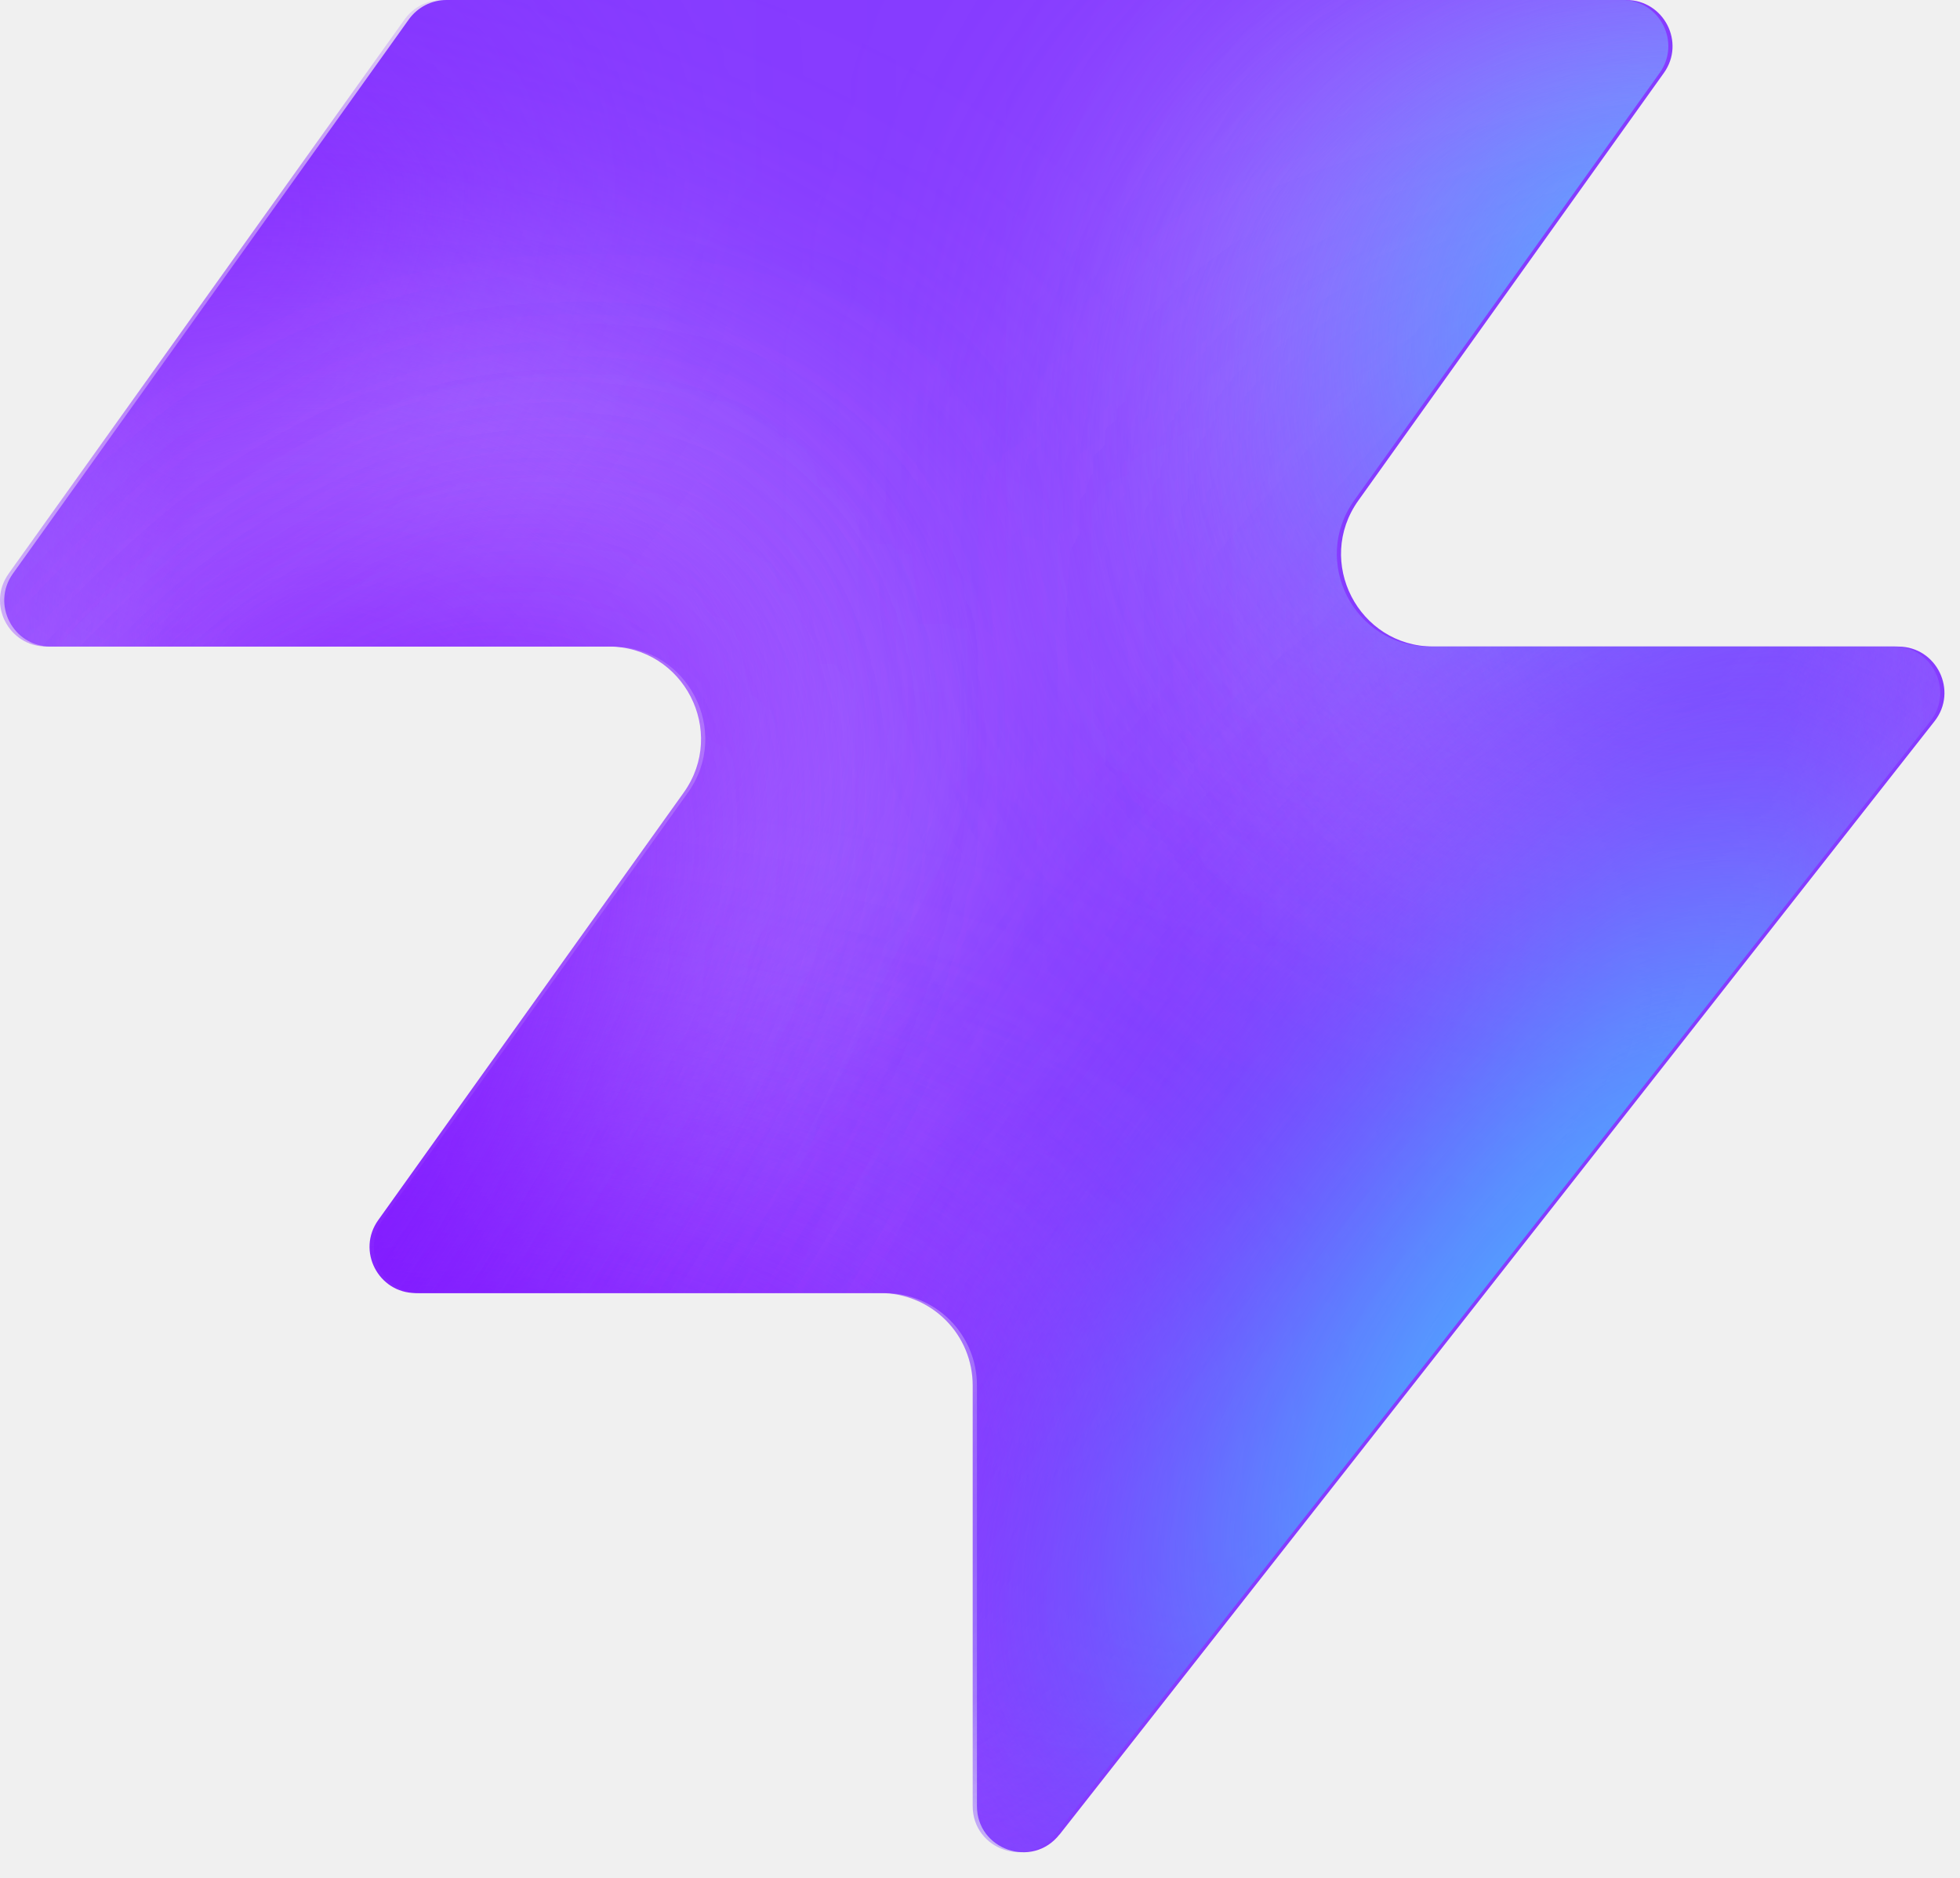
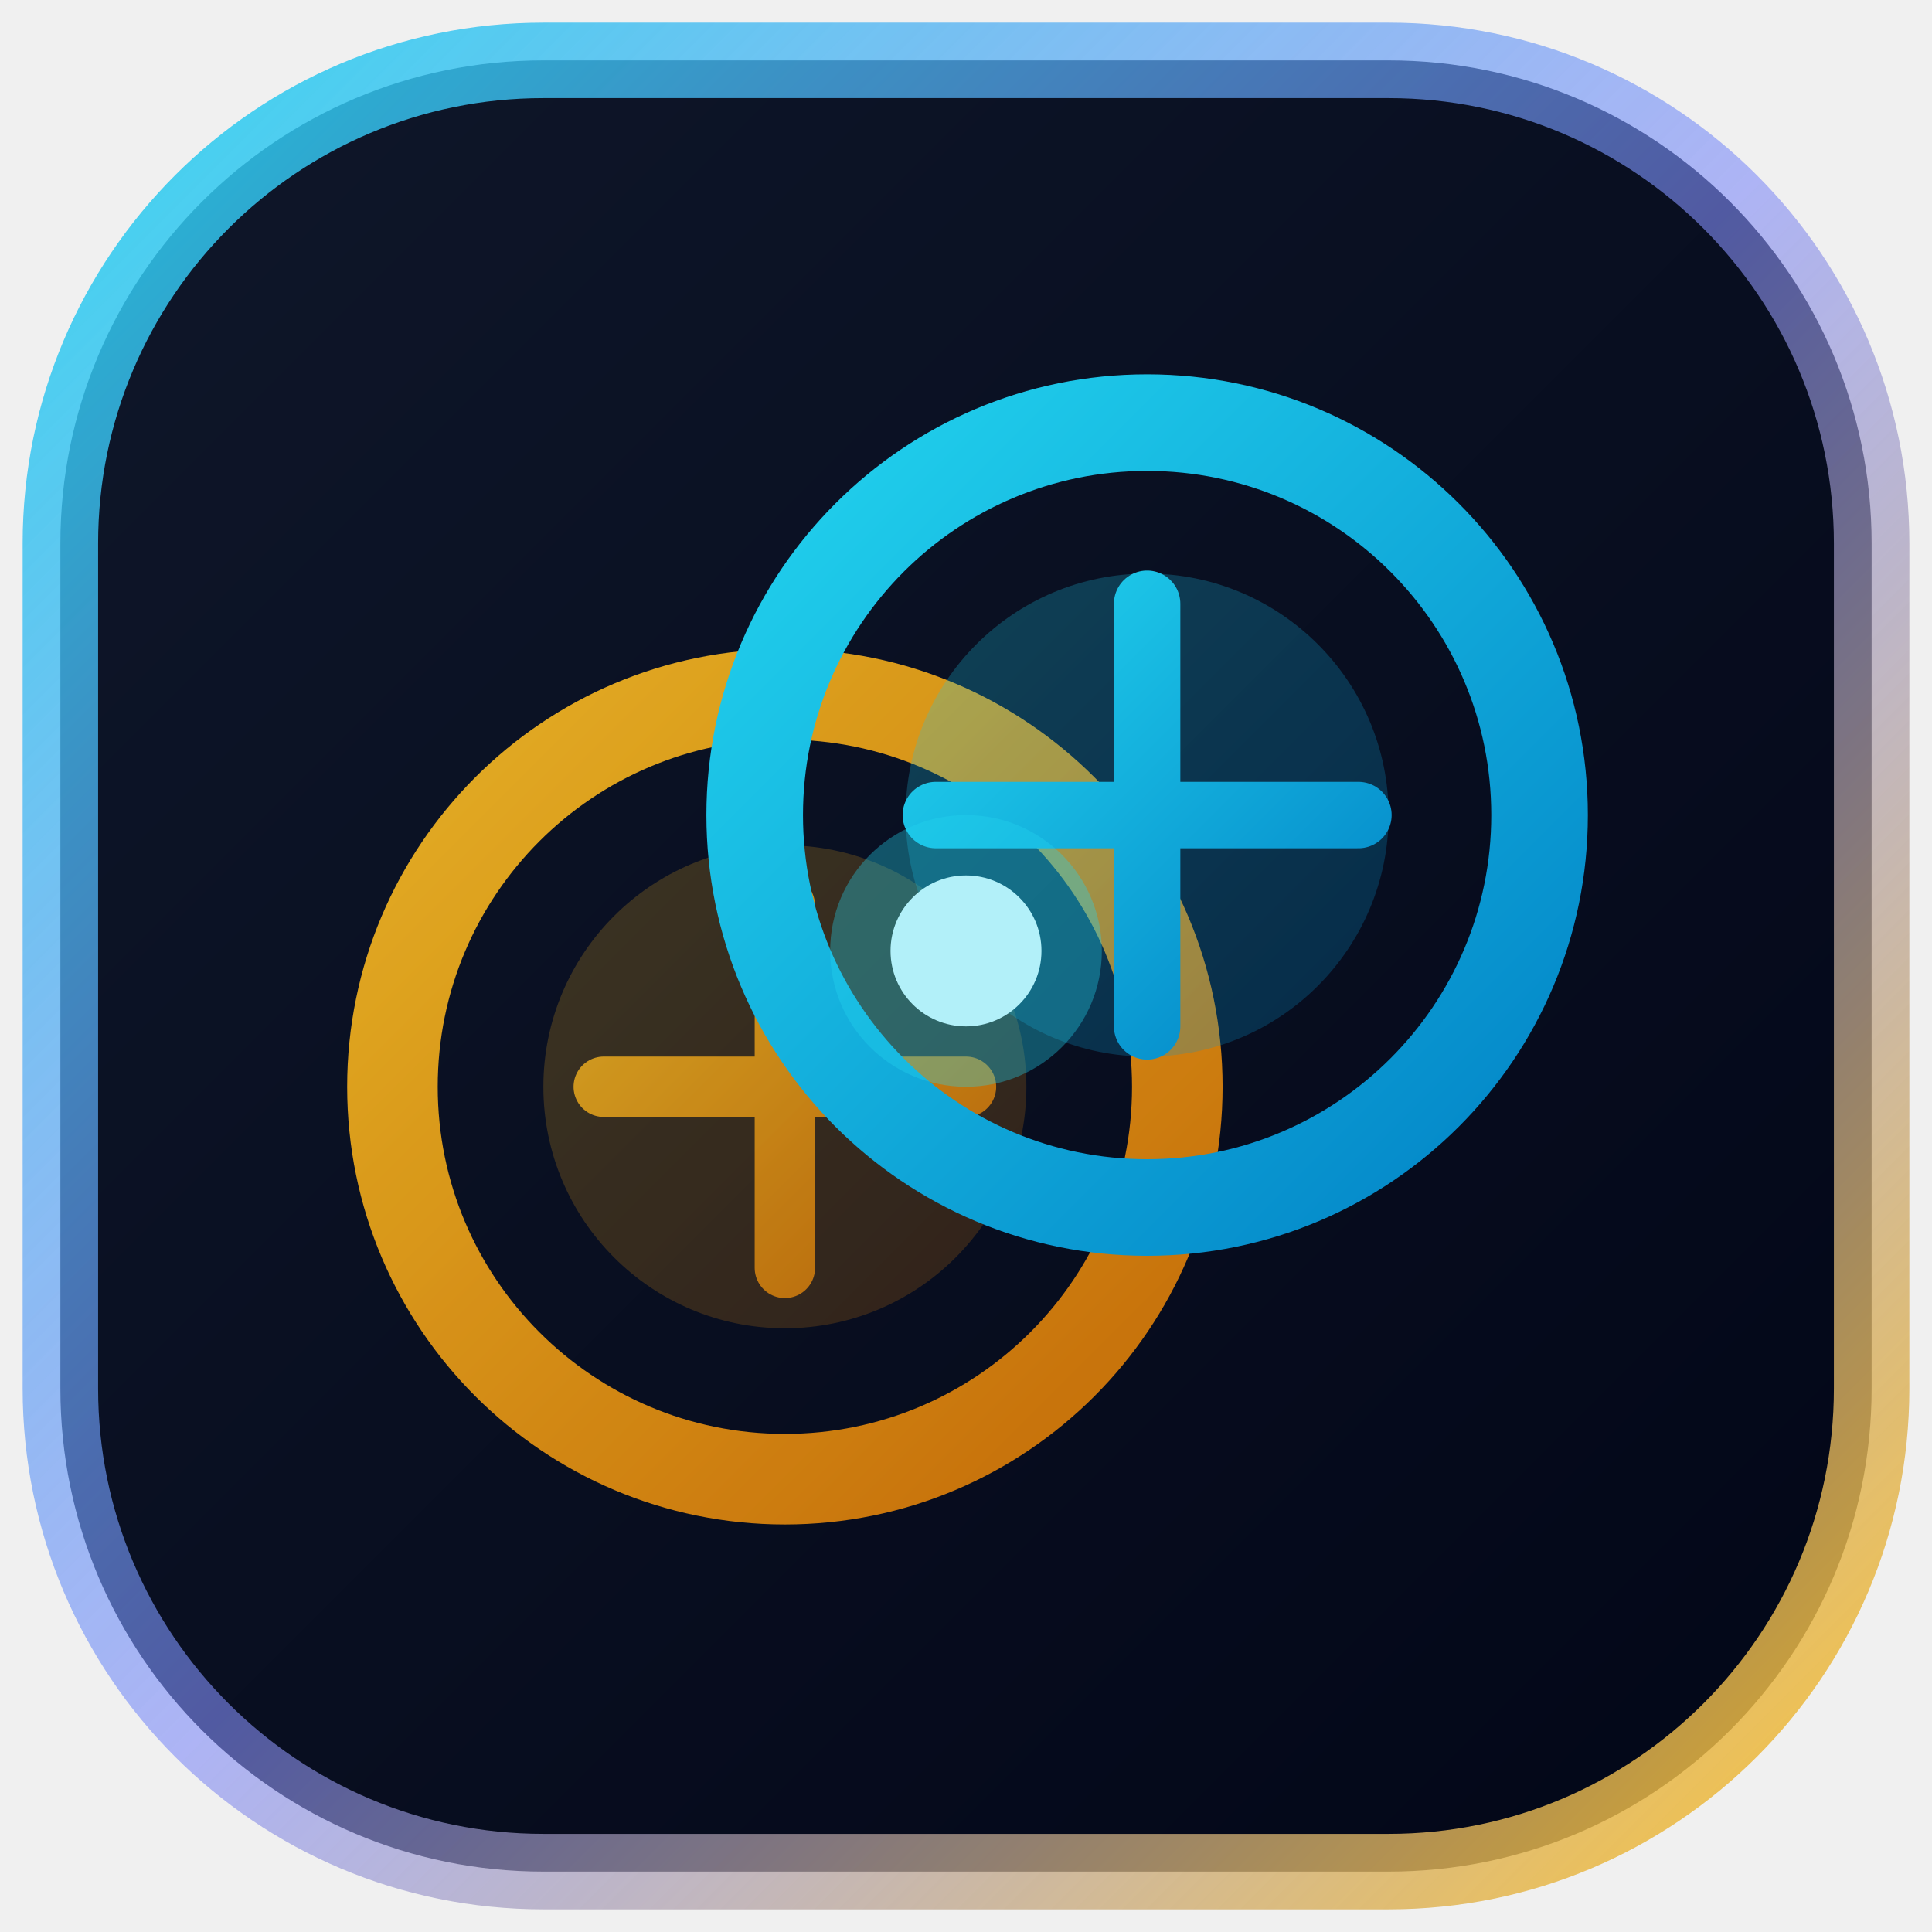
- <svg xmlns="http://www.w3.org/2000/svg" width="48" height="46" fill="none" viewBox="0 0 48 46">
-   <path fill="#863bff" d="M25.946 44.938c-.664.845-2.021.375-2.021-.698V33.937a2.26 2.26 0 0 0-2.262-2.262H10.287c-.92 0-1.456-1.04-.92-1.788l7.48-10.471c1.07-1.497 0-3.578-1.842-3.578H1.237c-.92 0-1.456-1.04-.92-1.788L10.013.474c.214-.297.556-.474.92-.474h28.894c.92 0 1.456 1.04.92 1.788l-7.48 10.471c-1.07 1.498 0 3.579 1.842 3.579h11.377c.943 0 1.473 1.088.89 1.83L25.947 44.94z" style="fill:#863bff;fill:color(display-p3 .525 .23 1);fill-opacity:1" />
-   <mask id="a" width="48" height="46" x="0" y="0" maskUnits="userSpaceOnUse" style="mask-type:alpha">
-     <path fill="#000" d="M25.842 44.938c-.664.844-2.021.375-2.021-.698V33.937a2.26 2.26 0 0 0-2.262-2.262H10.183c-.92 0-1.456-1.04-.92-1.788l7.48-10.471c1.07-1.498 0-3.579-1.842-3.579H1.133c-.92 0-1.456-1.04-.92-1.787L9.91.473c.214-.297.556-.474.92-.474h28.894c.92 0 1.456 1.04.92 1.788l-7.48 10.471c-1.07 1.498 0 3.578 1.842 3.578h11.377c.943 0 1.473 1.088.89 1.832L25.843 44.94z" style="fill:#000;fill-opacity:1" />
-   </mask>
-   <g mask="url(#a)">
-     <g filter="url(#b)">
-       <ellipse cx="5.508" cy="14.704" fill="#ede6ff" rx="5.508" ry="14.704" style="fill:#ede6ff;fill:color(display-p3 .927 .903 1);fill-opacity:1" transform="matrix(.00324 1 1 -.00324 -4.47 31.516)" />
-     </g>
-     <g filter="url(#c)">
-       <ellipse cx="10.399" cy="29.851" fill="#ede6ff" rx="10.399" ry="29.851" style="fill:#ede6ff;fill:color(display-p3 .927 .903 1);fill-opacity:1" transform="matrix(.00324 1 1 -.00324 -39.328 7.883)" />
-     </g>
-     <g filter="url(#d)">
-       <ellipse cx="5.508" cy="30.487" fill="#7e14ff" rx="5.508" ry="30.487" style="fill:#7e14ff;fill:color(display-p3 .492 .077 1);fill-opacity:1" transform="rotate(89.814 -25.913 -14.639)scale(1 -1)" />
-     </g>
-     <g filter="url(#e)">
-       <ellipse cx="5.508" cy="30.599" fill="#7e14ff" rx="5.508" ry="30.599" style="fill:#7e14ff;fill:color(display-p3 .492 .077 1);fill-opacity:1" transform="rotate(89.814 -32.644 -3.334)scale(1 -1)" />
-     </g>
-     <g filter="url(#f)">
-       <ellipse cx="5.508" cy="30.599" fill="#7e14ff" rx="5.508" ry="30.599" style="fill:#7e14ff;fill:color(display-p3 .492 .077 1);fill-opacity:1" transform="matrix(.00324 1 1 -.00324 -34.34 30.47)" />
-     </g>
-     <g filter="url(#g)">
-       <ellipse cx="14.072" cy="22.078" fill="#ede6ff" rx="14.072" ry="22.078" style="fill:#ede6ff;fill:color(display-p3 .927 .903 1);fill-opacity:1" transform="rotate(93.35 24.506 48.493)scale(-1 1)" />
-     </g>
-     <g filter="url(#h)">
-       <ellipse cx="3.47" cy="21.501" fill="#7e14ff" rx="3.47" ry="21.501" style="fill:#7e14ff;fill:color(display-p3 .492 .077 1);fill-opacity:1" transform="rotate(89.009 28.708 47.59)scale(-1 1)" />
-     </g>
-     <g filter="url(#i)">
-       <ellipse cx="3.47" cy="21.501" fill="#7e14ff" rx="3.47" ry="21.501" style="fill:#7e14ff;fill:color(display-p3 .492 .077 1);fill-opacity:1" transform="rotate(89.009 28.708 47.59)scale(-1 1)" />
-     </g>
-     <g filter="url(#j)">
-       <ellipse cx=".387" cy="8.972" fill="#7e14ff" rx="4.407" ry="29.108" style="fill:#7e14ff;fill:color(display-p3 .492 .077 1);fill-opacity:1" transform="rotate(39.51 .387 8.972)" />
-     </g>
-     <g filter="url(#k)">
-       <ellipse cx="47.523" cy="-6.092" fill="#7e14ff" rx="4.407" ry="29.108" style="fill:#7e14ff;fill:color(display-p3 .492 .077 1);fill-opacity:1" transform="rotate(37.892 47.523 -6.092)" />
-     </g>
-     <g filter="url(#l)">
-       <ellipse cx="41.412" cy="6.333" fill="#47bfff" rx="5.971" ry="9.665" style="fill:#47bfff;fill:color(display-p3 .28 .748 1);fill-opacity:1" transform="rotate(37.892 41.412 6.333)" />
-     </g>
-     <g filter="url(#m)">
-       <ellipse cx="-1.879" cy="38.332" fill="#7e14ff" rx="4.407" ry="29.108" style="fill:#7e14ff;fill:color(display-p3 .492 .077 1);fill-opacity:1" transform="rotate(37.892 -1.88 38.332)" />
-     </g>
-     <g filter="url(#n)">
-       <ellipse cx="-1.879" cy="38.332" fill="#7e14ff" rx="4.407" ry="29.108" style="fill:#7e14ff;fill:color(display-p3 .492 .077 1);fill-opacity:1" transform="rotate(37.892 -1.88 38.332)" />
-     </g>
-     <g filter="url(#o)">
-       <ellipse cx="35.651" cy="29.907" fill="#7e14ff" rx="4.407" ry="29.108" style="fill:#7e14ff;fill:color(display-p3 .492 .077 1);fill-opacity:1" transform="rotate(37.892 35.651 29.907)" />
-     </g>
-     <g filter="url(#p)">
-       <ellipse cx="38.418" cy="32.4" fill="#47bfff" rx="5.971" ry="15.297" style="fill:#47bfff;fill:color(display-p3 .28 .748 1);fill-opacity:1" transform="rotate(37.892 38.418 32.4)" />
-     </g>
-   </g>
+ <svg xmlns="http://www.w3.org/2000/svg" viewBox="0 0 64 64" width="64" height="64">
  <defs>
-     <filter id="b" width="60.045" height="41.654" x="-19.77" y="16.149" color-interpolation-filters="sRGB" filterUnits="userSpaceOnUse">
-       <feFlood flood-opacity="0" result="BackgroundImageFix" />
-       <feBlend in="SourceGraphic" in2="BackgroundImageFix" result="shape" />
-       <feGaussianBlur result="effect1_foregroundBlur_2002_17158" stdDeviation="7.659" />
-     </filter>
-     <filter id="c" width="90.34" height="51.437" x="-54.613" y="-7.533" color-interpolation-filters="sRGB" filterUnits="userSpaceOnUse">
-       <feFlood flood-opacity="0" result="BackgroundImageFix" />
-       <feBlend in="SourceGraphic" in2="BackgroundImageFix" result="shape" />
-       <feGaussianBlur result="effect1_foregroundBlur_2002_17158" stdDeviation="7.659" />
-     </filter>
-     <filter id="d" width="79.355" height="29.4" x="-49.64" y="2.03" color-interpolation-filters="sRGB" filterUnits="userSpaceOnUse">
-       <feFlood flood-opacity="0" result="BackgroundImageFix" />
-       <feBlend in="SourceGraphic" in2="BackgroundImageFix" result="shape" />
-       <feGaussianBlur result="effect1_foregroundBlur_2002_17158" stdDeviation="4.596" />
-     </filter>
-     <filter id="e" width="79.579" height="29.4" x="-45.045" y="20.029" color-interpolation-filters="sRGB" filterUnits="userSpaceOnUse">
-       <feFlood flood-opacity="0" result="BackgroundImageFix" />
-       <feBlend in="SourceGraphic" in2="BackgroundImageFix" result="shape" />
-       <feGaussianBlur result="effect1_foregroundBlur_2002_17158" stdDeviation="4.596" />
-     </filter>
-     <filter id="f" width="79.579" height="29.4" x="-43.513" y="21.178" color-interpolation-filters="sRGB" filterUnits="userSpaceOnUse">
-       <feFlood flood-opacity="0" result="BackgroundImageFix" />
-       <feBlend in="SourceGraphic" in2="BackgroundImageFix" result="shape" />
-       <feGaussianBlur result="effect1_foregroundBlur_2002_17158" stdDeviation="4.596" />
-     </filter>
-     <filter id="g" width="74.749" height="58.852" x="15.756" y="-17.901" color-interpolation-filters="sRGB" filterUnits="userSpaceOnUse">
-       <feFlood flood-opacity="0" result="BackgroundImageFix" />
-       <feBlend in="SourceGraphic" in2="BackgroundImageFix" result="shape" />
-       <feGaussianBlur result="effect1_foregroundBlur_2002_17158" stdDeviation="7.659" />
-     </filter>
-     <filter id="h" width="61.377" height="25.362" x="23.548" y="2.284" color-interpolation-filters="sRGB" filterUnits="userSpaceOnUse">
-       <feFlood flood-opacity="0" result="BackgroundImageFix" />
-       <feBlend in="SourceGraphic" in2="BackgroundImageFix" result="shape" />
-       <feGaussianBlur result="effect1_foregroundBlur_2002_17158" stdDeviation="4.596" />
-     </filter>
-     <filter id="i" width="61.377" height="25.362" x="23.548" y="2.284" color-interpolation-filters="sRGB" filterUnits="userSpaceOnUse">
-       <feFlood flood-opacity="0" result="BackgroundImageFix" />
-       <feBlend in="SourceGraphic" in2="BackgroundImageFix" result="shape" />
-       <feGaussianBlur result="effect1_foregroundBlur_2002_17158" stdDeviation="4.596" />
-     </filter>
-     <filter id="j" width="56.045" height="63.649" x="-27.636" y="-22.853" color-interpolation-filters="sRGB" filterUnits="userSpaceOnUse">
-       <feFlood flood-opacity="0" result="BackgroundImageFix" />
-       <feBlend in="SourceGraphic" in2="BackgroundImageFix" result="shape" />
-       <feGaussianBlur result="effect1_foregroundBlur_2002_17158" stdDeviation="4.596" />
-     </filter>
-     <filter id="k" width="54.814" height="64.646" x="20.116" y="-38.415" color-interpolation-filters="sRGB" filterUnits="userSpaceOnUse">
-       <feFlood flood-opacity="0" result="BackgroundImageFix" />
-       <feBlend in="SourceGraphic" in2="BackgroundImageFix" result="shape" />
-       <feGaussianBlur result="effect1_foregroundBlur_2002_17158" stdDeviation="4.596" />
-     </filter>
-     <filter id="l" width="33.541" height="35.313" x="24.641" y="-11.323" color-interpolation-filters="sRGB" filterUnits="userSpaceOnUse">
-       <feFlood flood-opacity="0" result="BackgroundImageFix" />
-       <feBlend in="SourceGraphic" in2="BackgroundImageFix" result="shape" />
-       <feGaussianBlur result="effect1_foregroundBlur_2002_17158" stdDeviation="4.596" />
-     </filter>
-     <filter id="m" width="54.814" height="64.646" x="-29.286" y="6.009" color-interpolation-filters="sRGB" filterUnits="userSpaceOnUse">
-       <feFlood flood-opacity="0" result="BackgroundImageFix" />
-       <feBlend in="SourceGraphic" in2="BackgroundImageFix" result="shape" />
-       <feGaussianBlur result="effect1_foregroundBlur_2002_17158" stdDeviation="4.596" />
-     </filter>
-     <filter id="n" width="54.814" height="64.646" x="-29.286" y="6.009" color-interpolation-filters="sRGB" filterUnits="userSpaceOnUse">
-       <feFlood flood-opacity="0" result="BackgroundImageFix" />
-       <feBlend in="SourceGraphic" in2="BackgroundImageFix" result="shape" />
-       <feGaussianBlur result="effect1_foregroundBlur_2002_17158" stdDeviation="4.596" />
-     </filter>
-     <filter id="o" width="54.814" height="64.646" x="8.244" y="-2.416" color-interpolation-filters="sRGB" filterUnits="userSpaceOnUse">
-       <feFlood flood-opacity="0" result="BackgroundImageFix" />
-       <feBlend in="SourceGraphic" in2="BackgroundImageFix" result="shape" />
-       <feGaussianBlur result="effect1_foregroundBlur_2002_17158" stdDeviation="4.596" />
-     </filter>
-     <filter id="p" width="39.409" height="43.623" x="18.713" y="10.588" color-interpolation-filters="sRGB" filterUnits="userSpaceOnUse">
-       <feFlood flood-opacity="0" result="BackgroundImageFix" />
-       <feBlend in="SourceGraphic" in2="BackgroundImageFix" result="shape" />
-       <feGaussianBlur result="effect1_foregroundBlur_2002_17158" stdDeviation="4.596" />
-     </filter>
+     <linearGradient id="bgGrad" x1="0%" y1="0%" x2="100%" y2="100%">
+       <stop offset="0%" stop-color="#0f172a" />
+       <stop offset="100%" stop-color="#020617" />
+     </linearGradient>
+     <linearGradient id="goldGrad" x1="0%" y1="0%" x2="100%" y2="100%">
+       <stop offset="0%" stop-color="#fbbf24" />
+       <stop offset="100%" stop-color="#d97706" />
+     </linearGradient>
+     <linearGradient id="cyanGrad" x1="0%" y1="0%" x2="100%" y2="100%">
+       <stop offset="0%" stop-color="#22d3ee" />
+       <stop offset="100%" stop-color="#0284c7" />
+     </linearGradient>
+     <linearGradient id="borderGrad" x1="0%" y1="0%" x2="100%" y2="100%">
+       <stop offset="0%" stop-color="#22d3ee" stop-opacity="0.9" />
+       <stop offset="50%" stop-color="#818cf8" stop-opacity="0.6" />
+       <stop offset="100%" stop-color="#fbbf24" stop-opacity="0.9" />
+     </linearGradient>
  </defs>
+   <rect x="2" y="2" width="60" height="60" rx="16" fill="url(#bgGrad)" stroke="url(#borderGrad)" stroke-width="2.5" />
+   <circle cx="26" cy="36" r="13" fill="none" stroke="url(#goldGrad)" stroke-width="3" opacity="0.9" />
+   <circle cx="26" cy="36" r="8" fill="url(#goldGrad)" opacity="0.2" />
+   <path d="M26 30v12M20 36h12" stroke="url(#goldGrad)" stroke-width="2" stroke-linecap="round" opacity="0.8" />
+   <circle cx="38" cy="27" r="13" fill="none" stroke="url(#cyanGrad)" stroke-width="3.2" />
+   <circle cx="38" cy="27" r="8" fill="url(#cyanGrad)" opacity="0.25" />
+   <path d="M38 20v14M31 27h14" stroke="url(#cyanGrad)" stroke-width="2.2" stroke-linecap="round" />
+   <circle cx="32" cy="31.5" r="2.5" fill="#ffffff" />
+   <circle cx="32" cy="31.5" r="4.5" fill="#22d3ee" opacity="0.35" />
</svg>
